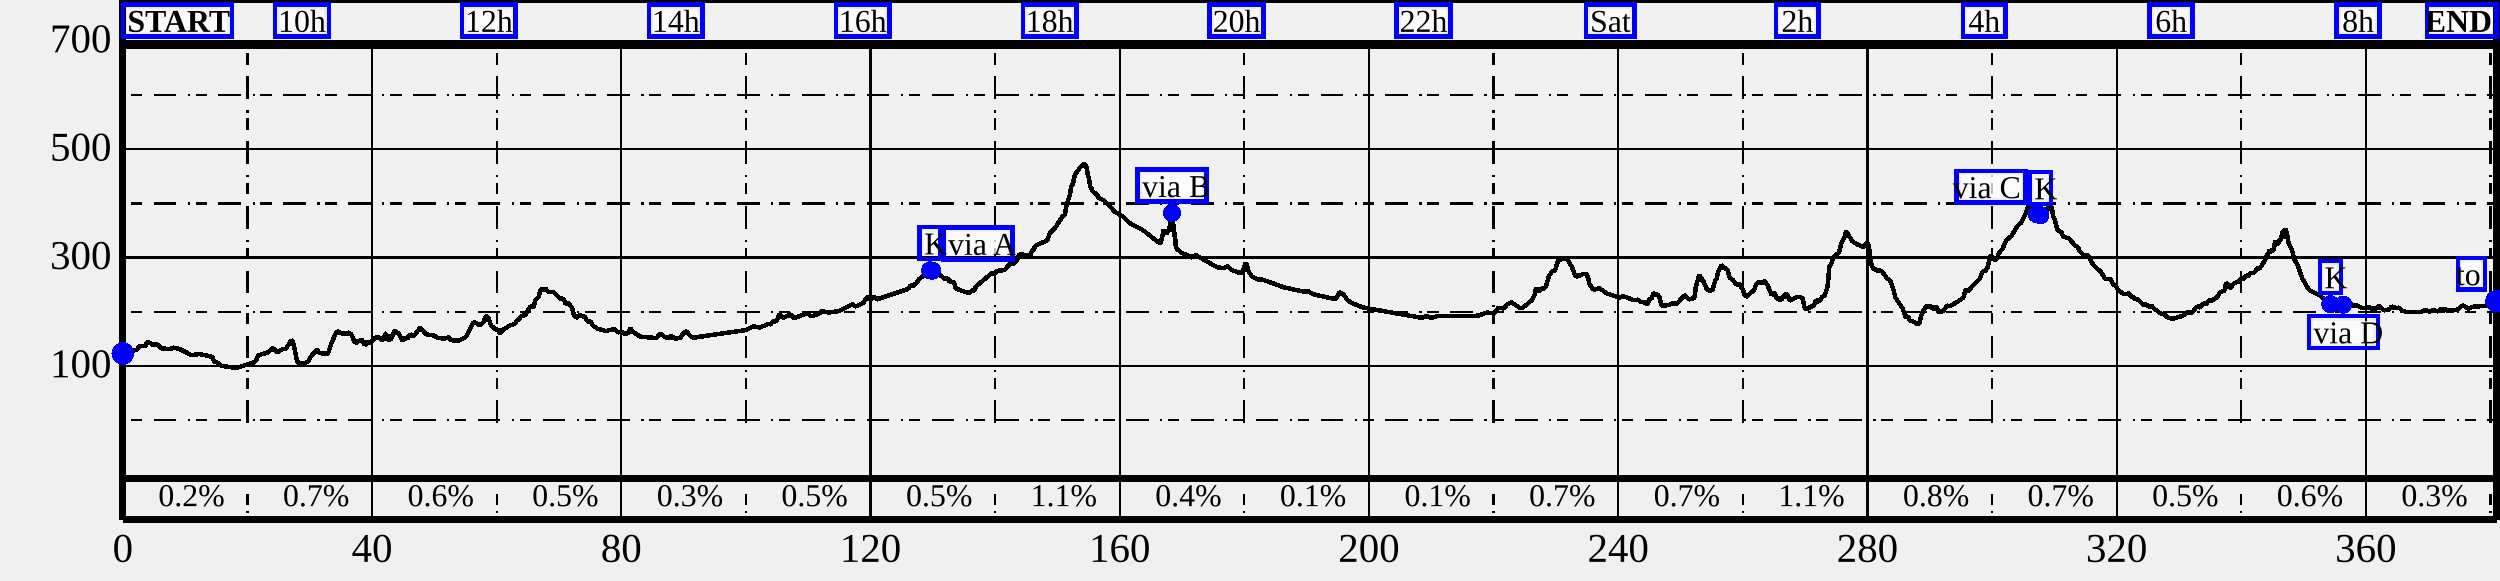
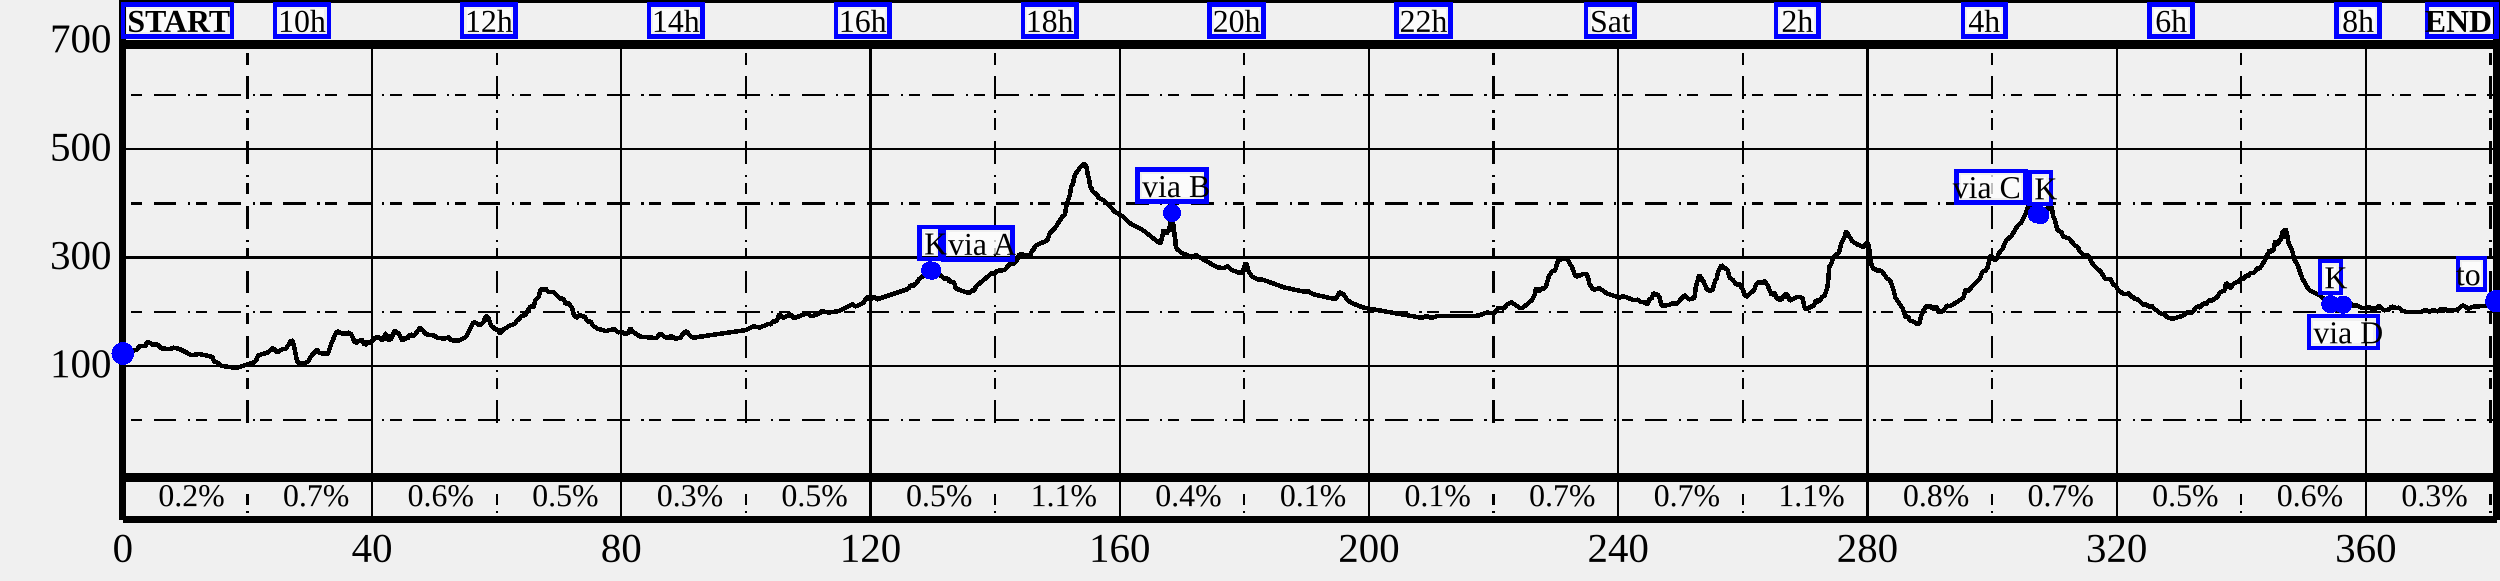
<svg xmlns="http://www.w3.org/2000/svg" height="255" width="1099">
  <g font-size="18" id="world" shape-rendering="crispEdges">
    <g id="BG" />
    <g id="SB" transform="translate(54 230)">
      <text text-anchor="middle" x="0" y="17">
0
</text>
      <text text-anchor="middle" x="109.56" y="17">
40
</text>
      <text text-anchor="middle" x="219.119" y="17">
80
</text>
      <text text-anchor="middle" x="328.679" y="17">
120
</text>
      <text text-anchor="middle" x="438.238" y="17">
160
</text>
      <text text-anchor="middle" x="547.798" y="17">
200
</text>
      <text text-anchor="middle" x="657.358" y="17">
240
</text>
      <text text-anchor="middle" x="766.917" y="17">
280
</text>
      <text text-anchor="middle" x="876.477" y="17">
320
</text>
      <text text-anchor="middle" x="986.036" y="17">
360
</text>
    </g>
    <g id="SD" transform="translate(54 0)">
      <path d="M0,0 L1043.5,0" stroke="black" stroke-width="3" />
      <path d="M0,0 L0,228.5" stroke="black" stroke-width="3" />
      <path d="M0,228.5 L1043.5,228.5" stroke="black" stroke-width="3" />
      <path d="M1043.5,0 L1043.5,228.5" stroke="black" stroke-width="3" />
      <path d="M0,228.5 L1043.5,228.5" stroke="black" stroke-width="1" />
      <path d="M0,20 L0,228.5" stroke="black" stroke-width="1" />
      <path d="M109.56,20 L109.56,228.5" stroke="black" stroke-width="1" />
      <path d="M219.119,20 L219.119,228.5" stroke="black" stroke-width="1" />
      <path d="M328.679,20 L328.679,228.5" stroke="black" stroke-width="1" />
      <path d="M438.238,20 L438.238,228.5" stroke="black" stroke-width="1" />
      <path d="M547.798,20 L547.798,228.5" stroke="black" stroke-width="1" />
      <path d="M657.357,20 L657.357,228.5" stroke="black" stroke-width="1" />
      <path d="M766.917,20 L766.917,228.5" stroke="black" stroke-width="1" />
      <path d="M876.477,20 L876.477,228.5" stroke="black" stroke-width="1" />
      <path d="M986.036,20 L986.036,228.5" stroke="black" stroke-width="1" />
      <path d="M54.78,20 L54.78,190.5" stroke="black" stroke-dasharray="1.0,2.5,5.0,5.0,10.0,5.0" />
      <path d="M164.339,20 L164.339,190.5" stroke="black" stroke-dasharray="1.0,2.5,5.0,5.0,10.0,5.0" />
      <path d="M273.899,20 L273.899,190.5" stroke="black" stroke-dasharray="1.0,2.5,5.0,5.0,10.0,5.0" />
      <path d="M383.459,20 L383.459,190.5" stroke="black" stroke-dasharray="1.0,2.5,5.0,5.0,10.0,5.0" />
      <path d="M493.018,20 L493.018,190.5" stroke="black" stroke-dasharray="1.0,2.5,5.0,5.0,10.0,5.0" />
      <path d="M602.578,20 L602.578,190.5" stroke="black" stroke-dasharray="1.0,2.5,5.0,5.0,10.0,5.0" />
      <path d="M712.137,20 L712.137,190.5" stroke="black" stroke-dasharray="1.0,2.5,5.0,5.0,10.0,5.0" />
      <path d="M821.697,20 L821.697,190.5" stroke="black" stroke-dasharray="1.0,2.5,5.0,5.0,10.0,5.0" />
      <path d="M931.256,20 L931.256,190.5" stroke="black" stroke-dasharray="1.0,2.5,5.0,5.0,10.0,5.0" />
      <path d="M1040.816,20 L1040.816,190.5" stroke="black" stroke-dasharray="1.0,2.5,5.0,5.0,10.0,5.0" />
+       <path d="M0,208.5 L1043.5,208.5" stroke="black" stroke-width="1" />
      <path d="M0,160.875 L1043.5,160.875" stroke="black" stroke-width="1" />
      <path d="M0,113.25 L1043.5,113.25" stroke="black" stroke-width="1" />
      <path d="M0,65.625 L1043.5,65.625" stroke="black" stroke-width="1" />
      <path d="M0,18 L1043.5,18" stroke="black" stroke-width="1" />
      <path d="M0,184.688 L1043.5,184.688" stroke="black" stroke-dasharray="1.0,2.5,5.0,5.0,10.0,5.0" />
      <path d="M0,137.062 L1043.5,137.062" stroke="black" stroke-dasharray="1.0,2.5,5.0,5.0,10.0,5.0" />
      <path d="M0,89.438 L1043.5,89.438" stroke="black" stroke-dasharray="1.0,2.5,5.0,5.0,10.0,5.0" />
      <path d="M0,41.812 L1043.5,41.812" stroke="black" stroke-dasharray="1.0,2.5,5.0,5.0,10.0,5.0" />
      <path d="M0,-5.812 L1043.5,-5.812" stroke="black" stroke-dasharray="1.0,2.5,5.0,5.0,10.0,5.0" />
      <path d="M0,20 L1043.5,20" stroke="black" stroke-width="3" />
      <text font-size="14" text-anchor="end" x="44.78" y="222.5">
0.2%
</text>
      <text font-size="14" text-anchor="end" x="99.56" y="222.5">
0.7%
</text>
      <text font-size="14" text-anchor="end" x="154.339" y="222.5">
0.6%
</text>
      <text font-size="14" text-anchor="end" x="209.119" y="222.5">
0.5%
</text>
      <text font-size="14" text-anchor="end" x="263.899" y="222.5">
0.3%
</text>
      <text font-size="14" text-anchor="end" x="318.679" y="222.5">
0.5%
</text>
      <text font-size="14" text-anchor="end" x="373.459" y="222.5">
0.5%
</text>
      <text font-size="14" text-anchor="end" x="428.238" y="222.5">
1.1%
</text>
      <text font-size="14" text-anchor="end" x="483.018" y="222.5">
0.4%
</text>
      <text font-size="14" text-anchor="end" x="537.798" y="222.5">
0.1%
</text>
      <text font-size="14" text-anchor="end" x="592.578" y="222.5">
0.1%
</text>
      <text font-size="14" text-anchor="end" x="647.358" y="222.5">
0.7%
</text>
      <text font-size="14" text-anchor="end" x="702.137" y="222.5">
0.7%
</text>
      <text font-size="14" text-anchor="end" x="756.917" y="222.5">
1.1%
</text>
      <text font-size="14" text-anchor="end" x="811.697" y="222.5">
0.8%
</text>
      <text font-size="14" text-anchor="end" x="866.477" y="222.5">
0.7%
</text>
      <text font-size="14" text-anchor="end" x="921.256" y="222.5">
0.5%
</text>
      <text font-size="14" text-anchor="end" x="976.036" y="222.5">
0.6%
</text>
      <text font-size="14" text-anchor="end" x="1030.816" y="222.5">
0.3%
</text>
      <path d="M54.78,225.5 L54.78,210.5" stroke="black" stroke-dasharray="1.0,2.5,5.0,5.0,10.0,5.0" />
      <path d="M164.339,225.5 L164.339,210.5" stroke="black" stroke-dasharray="1.0,2.5,5.0,5.0,10.0,5.0" />
      <path d="M273.899,225.5 L273.899,210.5" stroke="black" stroke-dasharray="1.0,2.5,5.0,5.0,10.0,5.0" />
      <path d="M383.459,225.5 L383.459,210.5" stroke="black" stroke-dasharray="1.0,2.5,5.0,5.0,10.0,5.0" />
      <path d="M493.018,225.5 L493.018,210.5" stroke="black" stroke-dasharray="1.0,2.5,5.0,5.0,10.0,5.0" />
      <path d="M602.578,225.5 L602.578,210.5" stroke="black" stroke-dasharray="1.0,2.5,5.0,5.0,10.0,5.0" />
      <path d="M712.137,225.5 L712.137,210.5" stroke="black" stroke-dasharray="1.0,2.5,5.0,5.0,10.0,5.0" />
      <path d="M821.697,225.5 L821.697,210.5" stroke="black" stroke-dasharray="1.0,2.5,5.0,5.0,10.0,5.0" />
      <path d="M931.256,225.5 L931.256,210.5" stroke="black" stroke-dasharray="1.0,2.5,5.0,5.0,10.0,5.0" />
      <path d="M1040.816,225.5 L1040.816,210.5" stroke="black" stroke-dasharray="1.0,2.5,5.0,5.0,10.0,5.0" />
      <path d="M0,210.5 L1043.5,210.5" stroke="black" stroke-width="3" />
      <path d="M0.0,155.2 L6.2,153.7 L7.1,152.3 L10.1,152.0 L10.3,151.0 L11.0,150.2 L13.3,151.6 L15.0,151.3 L17.0,153.1 L20.8,153.5 L22.2,152.8 L24.7,153.3 L30.2,156.1 L33.7,155.6 L39.4,156.9 L40.2,159.0 L42.3,159.6 L42.9,160.7 L49.8,161.8 L57.7,159.3 L58.9,157.9 L59.5,156.2 L63.6,155.0 L65.5,153.3 L66.3,153.2 L67.9,154.9 L69.3,153.8 L71.8,153.2 L74.1,149.5 L74.6,149.9 L75.5,153.5 L76.5,158.3 L77.1,159.7 L79.5,159.9 L81.7,158.8 L82.4,157.0 L85.4,153.6 L86.3,155.2 L90.2,155.5 L92.0,150.1 L94.1,145.6 L97.5,147.0 L99.4,146.1 L100.4,147.0 L101.8,150.2 L102.7,150.6 L104.9,149.2 L106.4,151.7 L107.7,150.4 L108.9,150.8 L110.5,148.8 L111.6,148.3 L112.5,148.2 L114.0,149.7 L114.8,148.5 L115.4,146.7 L115.7,146.7 L116.5,149.4 L117.8,149.2 L119.5,145.2 L121.5,146.9 L123.0,149.8 L124.1,148.4 L125.2,148.8 L126.4,146.8 L127.6,148.1 L130.7,144.0 L133.4,147.0 L137.0,147.5 L138.3,148.6 L140.2,148.5 L140.7,149.2 L143.2,148.2 L144.3,149.5 L147.5,149.8 L150.8,148.1 L154.2,141.5 L157.0,143.0 L158.4,141.7 L159.8,138.7 L160.6,139.6 L161.9,143.1 L161.9,143.7 L162.6,143.4 L163.6,144.8 L164.7,144.7 L165.6,146.4 L166.1,146.4 L167.4,144.8 L170.1,143.1 L172.5,142.3 L173.0,141.1 L174.0,140.6 L175.0,139.1 L177.0,138.4 L179.1,134.7 L180.6,135.0 L181.3,132.0 L182.8,130.5 L183.5,127.4 L184.3,127.1 L184.9,128.0 L185.7,126.6 L186.9,128.2 L189.4,128.5 L192.1,131.2 L193.8,131.4 L194.6,133.5 L196.0,133.3 L197.5,135.3 L198.2,138.1 L199.2,139.8 L200.8,138.6 L203.1,139.3 L204.3,141.3 L205.6,141.3 L206.7,143.2 L208.9,144.6 L212.4,145.5 L216.0,144.6 L217.8,146.1 L219.3,145.8 L220.8,146.8 L222.2,146.3 L222.9,144.8 L223.0,143.9 L223.7,145.5 L227.5,148.0 L234.6,148.6 L236.1,146.6 L238.9,148.5 L240.2,148.5 L241.0,147.7 L242.8,148.8 L245.0,148.6 L246.5,146.3 L247.7,145.6 L249.9,148.1 L251.1,148.4 L273.9,145.1 L277.3,143.5 L280.0,144.0 L283.8,142.4 L284.9,142.6 L285.7,141.2 L287.1,141.3 L288.0,139.9 L288.5,138.1 L290.4,139.8 L293.6,138.1 L294.9,139.9 L300.9,137.7 L302.6,139.1 L306.4,137.7 L307.7,136.3 L308.0,137.0 L310.3,137.4 L314.9,136.7 L320.7,133.7 L321.7,134.7 L323.0,134.4 L325.8,132.9 L326.5,131.3 L327.6,130.4 L328.3,131.8 L330.0,130.5 L331.5,131.6 L344.7,127.2 L345.8,126.4 L346.0,125.3 L347.3,125.7 L349.0,124.3 L349.9,122.8 L352.3,120.9 L353.1,119.4 L355.8,118.2 L358.4,119.4 L359.2,120.9 L361.3,122.6 L362.7,122.3 L363.4,123.8 L365.1,123.9 L365.7,125.0 L365.9,126.3 L366.8,127.1 L372.1,128.9 L373.3,127.6 L374.4,127.6 L375.0,125.9 L382.1,120.0 L383.0,120.5 L384.2,119.1 L387.6,118.7 L390.1,115.8 L391.7,115.9 L393.1,114.3 L394.0,112.1 L394.8,111.4 L396.6,112.5 L399.0,112.2 L399.7,110.2 L400.2,109.9 L401.2,108.0 L406.3,105.7 L407.6,102.3 L409.6,100.5 L413.2,94.9 L414.1,94.5 L414.6,91.2 L416.3,85.7 L416.9,82.0 L417.7,80.7 L418.4,77.1 L420.9,73.4 L422.5,72.0 L423.4,72.8 L423.8,74.1 L424.3,77.4 L424.6,78.1 L425.4,82.5 L425.8,82.7 L426.1,83.9 L428.3,85.6 L429.0,87.0 L431.4,88.2 L436.3,93.3 L439.4,95.0 L443.3,98.6 L448.2,101.0 L455.9,107.0 L456.2,106.6 L456.9,104.1 L457.5,101.1 L458.9,102.7 L459.7,101.3 L460.5,98.8 L460.8,95.9 L461.2,95.3 L461.7,97.8 L461.9,100.2 L462.1,101.4 L462.4,104.0 L462.7,105.5 L462.7,107.2 L462.9,108.1 L463.2,109.3 L465.2,111.0 L470.0,113.2 L471.6,112.1 L481.1,117.5 L484.1,117.9 L485.6,116.9 L487.1,118.5 L491.5,120.2 L492.2,119.4 L493.7,115.4 L494.0,116.1 L494.7,118.9 L496.2,121.4 L499.4,123.0 L501.0,122.9 L510.4,126.3 L519.6,128.3 L520.6,127.8 L523.5,129.4 L532.5,131.4 L533.4,131.2 L534.7,128.5 L536.6,129.3 L537.9,131.4 L539.8,133.0 L545.2,135.2 L571.0,139.7 L573.1,138.9 L575.2,139.7 L577.8,139.0 L595.8,138.8 L599.6,137.4 L602.8,137.8 L604.6,135.3 L607.0,135.6 L608.6,133.8 L610.4,132.9 L614.4,135.5 L615.4,135.3 L619.5,131.9 L620.7,129.4 L621.0,127.3 L621.4,126.7 L622.7,128.0 L623.8,126.8 L624.7,126.9 L625.6,126.0 L626.8,121.6 L628.2,119.3 L629.5,119.1 L631.0,114.4 L634.8,113.4 L636.3,116.5 L636.8,116.8 L638.4,121.0 L639.0,121.6 L642.3,120.4 L643.6,120.6 L644.5,123.5 L644.5,124.3 L644.7,124.7 L646.4,127.4 L649.1,126.7 L652.5,129.1 L658.2,130.8 L659.6,130.2 L664.5,132.0 L666.1,131.7 L666.9,132.6 L668.9,132.8 L669.5,133.6 L670.3,133.5 L671.4,131.0 L672.0,131.6 L672.8,128.9 L674.9,129.7 L675.5,130.7 L676.3,134.1 L676.8,134.3 L679.7,134.1 L681.5,133.2 L682.9,133.8 L686.5,129.7 L688.4,131.6 L690.8,131.0 L690.9,130.7 L691.5,126.1 L692.8,121.4 L693.1,121.1 L694.8,123.6 L695.9,126.1 L695.9,126.7 L697.0,127.6 L698.7,127.7 L700.1,123.2 L700.6,122.7 L701.2,119.8 L702.6,116.6 L705.4,118.7 L705.6,119.2 L706.3,122.0 L707.8,123.1 L709.2,125.1 L710.7,124.8 L711.5,126.7 L712.2,127.3 L712.8,129.6 L713.7,130.5 L717.2,127.4 L718.1,124.7 L719.3,124.0 L721.2,124.2 L721.7,123.3 L722.4,124.8 L722.8,124.8 L724.8,129.7 L726.0,128.5 L727.3,131.6 L728.3,131.3 L729.1,132.0 L729.7,130.5 L731.2,129.2 L731.8,129.6 L732.7,132.1 L736.1,130.5 L737.6,130.7 L738.4,131.1 L739.2,135.0 L740.0,135.9 L743.4,134.2 L744.3,132.0 L745.7,132.6 L747.0,130.5 L748.1,129.9 L749.2,126.8 L749.4,125.0 L749.5,125.0 L750.2,117.0 L751.1,115.8 L752.0,113.0 L754.4,111.0 L754.7,110.1 L755.3,107.2 L756.8,104.3 L757.6,101.6 L760.2,106.0 L762.3,107.4 L765.4,108.6 L766.3,107.0 L767.0,106.7 L767.5,108.2 L768.7,116.3 L769.5,118.4 L770.4,118.2 L771.6,119.3 L772.9,118.8 L775.5,122.3 L776.8,123.1 L778.2,126.7 L779.2,130.8 L782.5,135.8 L783.8,139.7 L784.7,138.8 L785.4,140.8 L787.5,141.5 L788.8,142.8 L790.0,141.5 L790.3,139.7 L791.4,136.6 L793.0,134.5 L794.2,134.4 L796.1,136.0 L796.8,135.0 L797.5,135.1 L798.2,137.1 L798.8,137.3 L800.4,136.7 L801.8,134.3 L803.3,134.6 L809.0,131.0 L810.1,127.5 L810.5,127.3 L811.2,128.3 L813.0,125.7 L816.4,122.5 L817.0,120.5 L817.7,119.3 L818.8,119.1 L819.6,117.9 L820.9,113.0 L821.3,112.3 L822.8,114.4 L824.0,113.5 L824.6,111.4 L826.2,109.6 L827.9,105.7 L830.2,103.7 L832.9,99.3 L834.4,98.0 L836.8,93.3 L837.3,91.2 L838.6,89.6 L840.0,92.6 L842.2,95.7 L844.9,92.4 L845.9,92.0 L846.7,90.4 L847.6,90.4 L848.2,92.7 L848.5,94.7 L849.4,96.9 L850.2,100.5 L850.9,101.4 L852.3,102.1 L852.6,103.3 L853.0,104.0 L855.6,104.9 L858.2,108.0 L859.4,108.5 L860.2,110.3 L861.8,112.0 L863.9,112.1 L866.1,116.3 L869.6,119.6 L871.4,122.6 L873.7,122.6 L875.0,125.1 L876.0,125.7 L877.5,127.9 L879.6,129.2 L882.1,129.1 L883.1,130.8 L883.8,130.5 L884.8,131.7 L885.5,131.3 L888.4,134.1 L889.4,133.8 L890.8,134.9 L892.0,134.4 L892.6,135.4 L896.1,138.0 L897.5,138.0 L898.4,139.3 L901.0,140.2 L905.3,138.9 L908.0,137.1 L909.5,137.6 L911.7,134.8 L913.1,135.1 L914.5,133.5 L916.0,133.7 L916.8,132.2 L918.4,132.1 L920.6,130.7 L922.0,128.4 L923.9,127.8 L924.6,124.4 L925.2,124.6 L925.7,126.1 L926.5,126.6 L928.2,124.4 L930.1,123.8 L931.4,122.3 L932.3,122.8 L933.2,121.0 L934.1,121.5 L935.3,120.1 L936.5,120.1 L937.6,119.0 L938.2,117.7 L939.4,118.0 L941.6,114.5 L942.3,112.4 L942.9,111.9 L943.7,110.0 L944.8,110.7 L945.5,109.8 L946.1,106.5 L946.4,105.7 L947.0,107.1 L947.5,107.2 L948.0,105.6 L948.8,105.1 L949.3,102.0 L950.7,100.8 L951.2,102.1 L952.0,106.6 L953.7,110.4 L954.6,114.0 L956.2,117.0 L958.0,122.2 L960.2,126.2 L961.3,127.6 L966.0,130.0 L970.0,133.5 L971.9,132.6 L975.5,134.0 L979.2,133.4 L980.3,134.4 L982.0,134.2 L984.5,135.4 L987.7,135.1 L988.8,136.0 L989.3,135.3 L990.8,135.6 L991.9,134.4 L994.0,136.4 L996.1,136.1 L997.4,134.7 L999.4,135.5 L1000.6,135.2 L1001.7,136.4 L1003.7,137.1 L1010.0,137.2 L1012.3,136.1 L1013.9,137.0 L1015.8,136.3 L1017.9,136.9 L1019.0,135.7 L1019.8,136.6 L1021.1,135.9 L1022.2,136.7 L1026.1,136.2 L1028.7,134.2 L1031.1,135.7 L1032.6,134.9 L1039.2,134.4 L1043.5,132.5" fill="transparent" id="track" stroke="black" stroke-linejoin="miter" stroke-miterlimit="1" stroke-width="2" />
      <g>
        <g />
        <g transform="translate(982.6125 17)">
          <rect fill="white" fill-opacity="0.75" height="10" id="label-bg" width="14.817" x="-7.409" y="-13" />
          <rect fill="none" height="14" id="label-dbg" stroke="blue" stroke-width="2" width="18.817" x="-9.409" y="-15" />
          <text font-size="14.0" font-style="normal" font-weight="normal" id="" text-anchor="middle" x="0.000" y="-3.000">
 8h
</text>
        </g>
        <g />
        <g transform="translate(900.4428 17)">
          <rect fill="white" fill-opacity="0.75" height="10" id="label-bg" width="14.817" x="-7.409" y="-13" />
          <rect fill="none" height="14" id="label-dbg" stroke="blue" stroke-width="2" width="18.817" x="-9.409" y="-15" />
          <text font-size="14.0" font-style="normal" font-weight="normal" id="" text-anchor="middle" x="0.000" y="-3.000">
 6h
</text>
        </g>
        <g />
        <g transform="translate(818.2731 17)">
          <rect fill="white" fill-opacity="0.75" height="10" id="label-bg" width="14.817" x="-7.409" y="-13" />
          <rect fill="none" height="14" id="label-dbg" stroke="blue" stroke-width="2" width="18.817" x="-9.409" y="-15" />
          <text font-size="14.0" font-style="normal" font-weight="normal" id="" text-anchor="middle" x="0.000" y="-3.000">
 4h
</text>
        </g>
        <g />
        <g transform="translate(736.1035 17)">
          <rect fill="white" fill-opacity="0.75" height="10" id="label-bg" width="14.817" x="-7.409" y="-13" />
          <rect fill="none" height="14" id="label-dbg" stroke="blue" stroke-width="2" width="18.817" x="-9.409" y="-15" />
          <text font-size="14.0" font-style="normal" font-weight="normal" id="" text-anchor="middle" x="0.000" y="-3.000">
 2h
</text>
        </g>
        <g />
        <g transform="translate(653.9338 17)">
          <rect fill="white" fill-opacity="0.75" height="10" id="label-bg" width="17.304" x="-8.652" y="-13" />
          <rect fill="none" height="14" id="label-dbg" stroke="blue" stroke-width="2" width="21.304" x="-10.652" y="-15" />
          <text font-size="14.0" font-style="normal" font-weight="normal" id="" text-anchor="middle" x="0.000" y="-3.000">
Sat
</text>
        </g>
        <g />
        <g transform="translate(571.7641 17)">
          <rect fill="white" fill-opacity="0.75" height="10" id="label-bg" width="19.625" x="-9.812" y="-13" />
          <rect fill="none" height="14" id="label-dbg" stroke="blue" stroke-width="2" width="23.625" x="-11.812" y="-15" />
          <text font-size="14.0" font-style="normal" font-weight="normal" id="" text-anchor="middle" x="0.000" y="-3.000">
22h
</text>
        </g>
        <g />
        <g transform="translate(489.5944 17)">
          <rect fill="white" fill-opacity="0.75" height="10" id="label-bg" width="19.625" x="-9.812" y="-13" />
          <rect fill="none" height="14" id="label-dbg" stroke="blue" stroke-width="2" width="23.625" x="-11.812" y="-15" />
          <text font-size="14.0" font-style="normal" font-weight="normal" id="" text-anchor="middle" x="0.000" y="-3.000">
20h
</text>
        </g>
        <g />
        <g transform="translate(407.4247 17)">
          <rect fill="white" fill-opacity="0.75" height="10" id="label-bg" width="19.625" x="-9.812" y="-13" />
          <rect fill="none" height="14" id="label-dbg" stroke="blue" stroke-width="2" width="23.625" x="-11.812" y="-15" />
          <text font-size="14.0" font-style="normal" font-weight="normal" id="" text-anchor="middle" x="0.000" y="-3.000">
18h
</text>
        </g>
        <g />
        <g transform="translate(325.255 17)">
          <rect fill="white" fill-opacity="0.75" height="10" id="label-bg" width="19.625" x="-9.812" y="-13" />
          <rect fill="none" height="14" id="label-dbg" stroke="blue" stroke-width="2" width="23.625" x="-11.812" y="-15" />
          <text font-size="14.0" font-style="normal" font-weight="normal" id="" text-anchor="middle" x="0.000" y="-3.000">
16h
</text>
        </g>
        <g />
        <g transform="translate(243.0853 17)">
          <rect fill="white" fill-opacity="0.75" height="10" id="label-bg" width="19.625" x="-9.812" y="-13" />
          <rect fill="none" height="14" id="label-dbg" stroke="blue" stroke-width="2" width="23.625" x="-11.812" y="-15" />
          <text font-size="14.0" font-style="normal" font-weight="normal" id="" text-anchor="middle" x="0.000" y="-3.000">
14h
</text>
        </g>
        <g />
        <g transform="translate(160.9156 17)">
          <rect fill="white" fill-opacity="0.75" height="10" id="label-bg" width="19.625" x="-9.812" y="-13" />
          <rect fill="none" height="14" id="label-dbg" stroke="blue" stroke-width="2" width="23.625" x="-11.812" y="-15" />
          <text font-size="14.0" font-style="normal" font-weight="normal" id="" text-anchor="middle" x="0.000" y="-3.000">
12h
</text>
        </g>
        <g />
        <g transform="translate(78.74595 17)">
          <rect fill="white" fill-opacity="0.75" height="10" id="label-bg" width="19.625" x="-9.812" y="-13" />
          <rect fill="none" height="14" id="label-dbg" stroke="blue" stroke-width="2" width="23.625" x="-11.812" y="-15" />
          <text font-size="14.0" font-style="normal" font-weight="normal" id="" text-anchor="middle" x="0.000" y="-3.000">
10h
</text>
        </g>
        <g>
          <circle cx="1043.5" cy="132.36" fill="Blue" id="9/wp" r="4" />
        </g>
        <g transform="translate(1043.5 132.3595)">
          <rect fill="white" fill-opacity="0.75" height="10" id="label-bg" width="8.02" x="-15.02" y="-17" />
          <rect fill="none" height="14" id="label-dbg" stroke="blue" stroke-width="2" width="12.02" x="-17.02" y="-19" />
          <text font-size="14.0" font-style="normal" font-weight="normal" id="9/wp/text" text-anchor="end" x="-7.000" y="-7.000">
to
</text>
        </g>
        <g>
          <circle cx="976.111" cy="133.907" fill="Blue" id="8/wp" r="4" />
        </g>
        <g transform="translate(976.111 133.9073)">
          <rect fill="white" fill-opacity="0.75" height="10" id="label-bg" width="26.339" x="-13.17" y="7" />
          <rect fill="none" height="14" id="label-dbg" stroke="blue" stroke-width="2" width="30.339" x="-15.17" y="5" />
          <text font-size="14.0" font-style="normal" font-weight="normal" id="8/wp/text" text-anchor="start" x="-13.170" y="17.000">
via D
</text>
        </g>
        <g>
          <circle cx="841.339" cy="94.081" fill="Blue" id="7/wp" r="4" />
        </g>
        <g transform="translate(841.3389 94.08094)">
          <rect fill="white" fill-opacity="0.75" height="10" id="label-bg" width="26.339" x="-33.339" y="-17" />
          <rect fill="none" height="14" id="label-dbg" stroke="blue" stroke-width="2" width="30.339" x="-35.339" y="-19" />
          <text font-size="14.0" font-style="normal" font-weight="normal" id="7/wp/text" text-anchor="end" x="-7.000" y="-7.000">
via C
</text>
        </g>
        <g>
          <circle cx="461.224" cy="93.605" fill="Blue" id="6/wp" r="4" />
        </g>
        <g transform="translate(461.224 93.60469)">
          <rect fill="white" fill-opacity="0.75" height="10" id="label-bg" width="26.339" x="-13.17" y="-17" />
          <rect fill="none" height="14" id="label-dbg" stroke="blue" stroke-width="2" width="30.339" x="-15.17" y="-19" />
          <text font-size="14.0" font-style="normal" font-weight="normal" id="6/wp/text" text-anchor="start" x="-13.170" y="-7.000">
via B
</text>
        </g>
        <g>
          <circle cx="355.759" cy="119.025" fill="Blue" id="5/wp" r="4" />
        </g>
        <g transform="translate(355.7588 119.0245)">
          <rect fill="white" fill-opacity="0.75" height="10" id="label-bg" width="26.339" x="7" y="-17" />
          <rect fill="none" height="14" id="label-dbg" stroke="blue" stroke-width="2" width="30.339" x="5" y="-19" />
          <text font-size="14.0" font-style="normal" font-weight="normal" id="5/wp/text" text-anchor="start" x="7.000" y="-7.000">
via A
</text>
        </g>
        <g>
          <circle cx="354.908" cy="118.846" fill="Blue" id="4/wp" r="4" />
        </g>
        <g transform="translate(354.9078 118.8459)">
          <rect fill="white" fill-opacity="0.75" height="10" id="label-bg" width="5.284" x="-2.642" y="-17" />
          <rect fill="none" height="14" id="label-dbg" stroke="blue" stroke-width="2" width="9.284" x="-4.642" y="-19" />
          <text font-size="14.0" font-style="normal" font-weight="normal" id="4/wp/text" text-anchor="start" x="-2.642" y="-7.000">
K
</text>
        </g>
        <g>
          <circle cx="842.93" cy="94.617" fill="Blue" id="3/wp" r="4" />
        </g>
        <g transform="translate(842.9296 94.61672)">
          <rect fill="white" fill-opacity="0.75" height="10" id="label-bg" width="5.284" x="-2.642" y="-17" />
          <rect fill="none" height="14" id="label-dbg" stroke="blue" stroke-width="2" width="9.284" x="-4.642" y="-19" />
          <text font-size="14.0" font-style="normal" font-weight="normal" id="3/wp/text" text-anchor="start" x="-2.642" y="-7.000">
K
</text>
        </g>
        <g>
          <circle cx="970.447" cy="133.729" fill="Blue" id="2/wp" r="4" />
        </g>
        <g transform="translate(970.4466 133.7287)">
          <rect fill="white" fill-opacity="0.75" height="10" id="label-bg" width="5.284" x="-2.642" y="-17" />
          <rect fill="none" height="14" id="label-dbg" stroke="blue" stroke-width="2" width="9.284" x="-4.642" y="-19" />
          <text font-size="14.0" font-style="normal" font-weight="normal" id="2/wp/text" text-anchor="start" x="-2.642" y="-7.000">
K
</text>
        </g>
        <g>
          <circle cx="1043.5" cy="132.36" fill="Blue" id="1/wp" r="5" />
        </g>
        <g transform="translate(1043.5 132.3595)">
          <rect fill="white" fill-opacity="0.75" height="10" id="label-bg" width="26.638" x="-28.638" y="-128.36" />
          <rect fill="none" height="14" id="label-dbg" stroke="blue" stroke-width="2" width="30.638" x="-30.638" y="-130.36" />
          <text font-size="14.0" font-style="normal" font-weight="bold" id="1/wp/text" text-anchor="end" x="-2.000" y="-118.360">
END
</text>
        </g>
        <path d="M1043.50,22.00 L1043.50,126.36" id="link" stroke="black" stroke-linejoin="miter" stroke-miterlimit="1" stroke-width="0.5" />
        <g>
          <circle cx="0" cy="155.398" fill="Blue" id="0/wp" r="5" />
        </g>
        <g transform="translate(0 155.3981)">
          <rect fill="white" fill-opacity="0.75" height="10" id="label-bg" width="43.963" x="2" y="-151.398" />
          <rect fill="none" height="14" id="label-dbg" stroke="blue" stroke-width="2" width="47.963" x="0" y="-153.398" />
          <text font-size="14.0" font-style="normal" font-weight="bold" id="0/wp/text" text-anchor="start" x="2.000" y="-141.398">
START
</text>
        </g>
        <path d="M0.00,22.00 L0.00,149.40" id="link" stroke="black" stroke-linejoin="miter" stroke-miterlimit="1" stroke-width="0.5" />
      </g>
    </g>
    <g id="SL" transform="translate(0 0)">
      <text text-anchor="end" x="49" y="165.875">
100
</text>
      <text text-anchor="end" x="49" y="118.25">
300
</text>
      <text text-anchor="end" x="49" y="70.625">
500
</text>
      <text text-anchor="end" x="49" y="23">
700
</text>
    </g>
  </g>
</svg>
